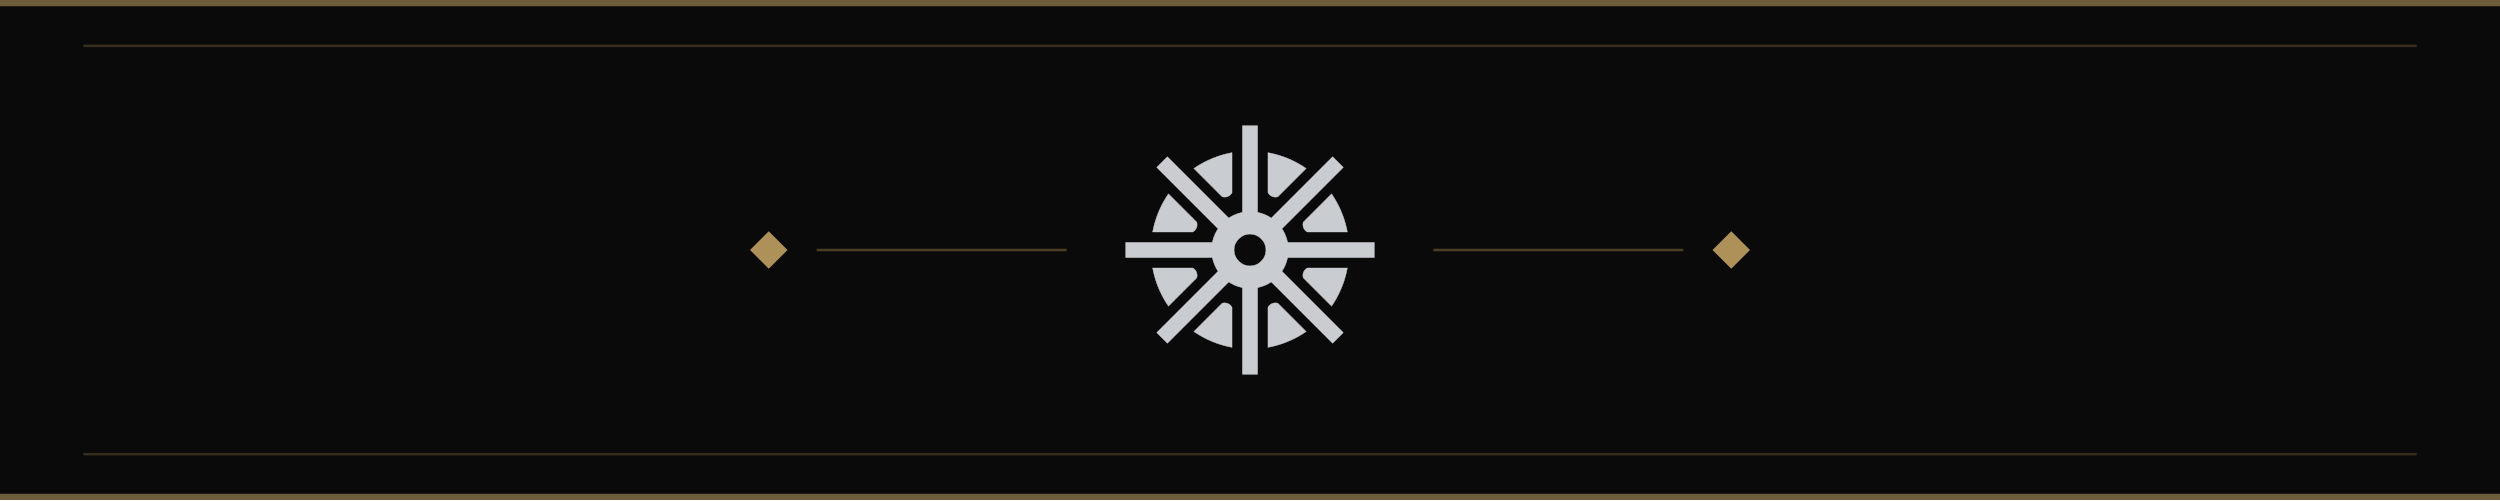
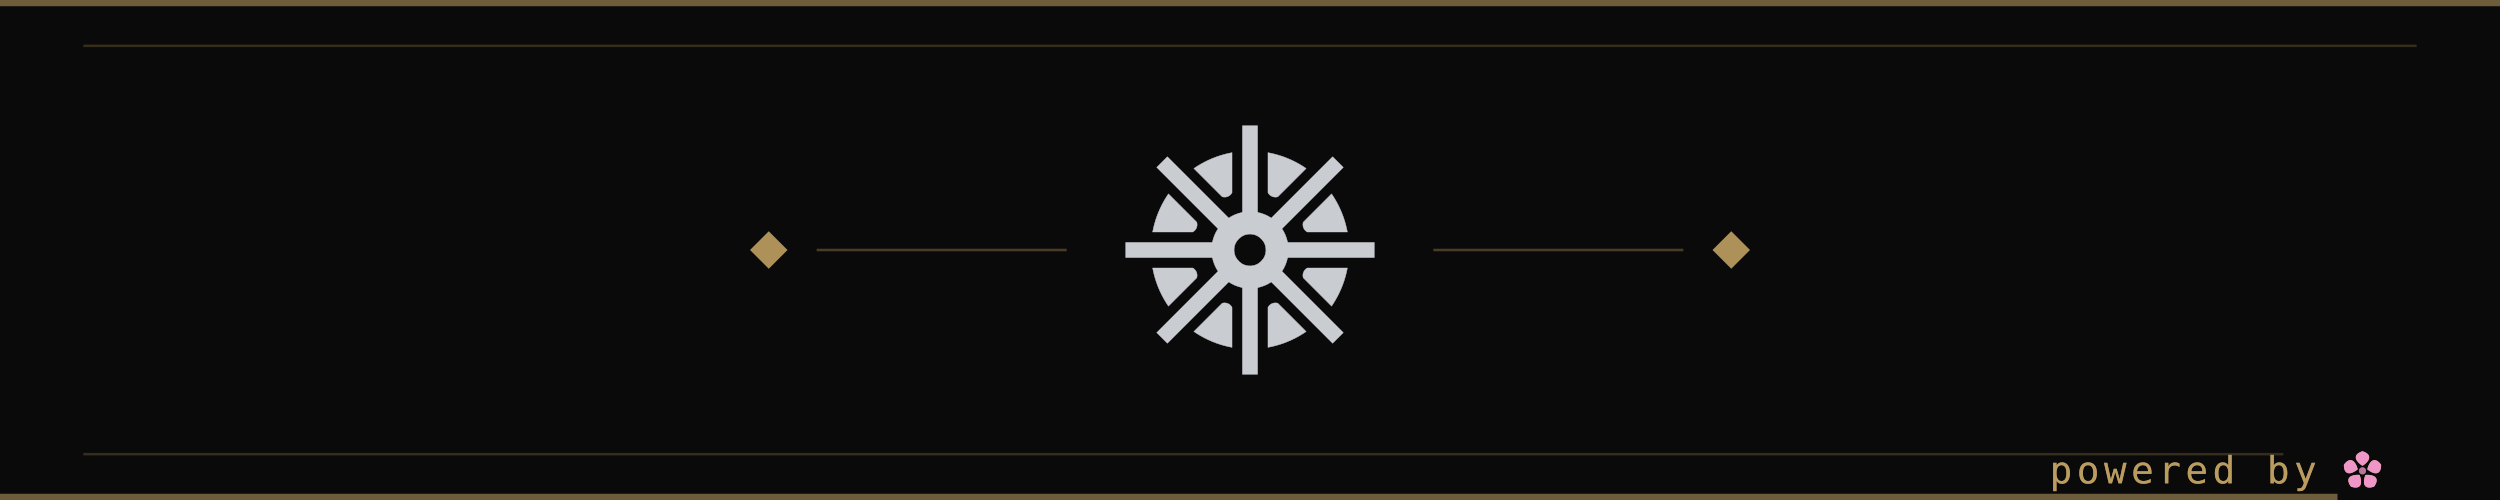
<svg xmlns="http://www.w3.org/2000/svg" viewBox="0 0 1200 240" width="1200" height="240" role="presentation">
  <rect width="1200" height="240" fill="#0a0a0b" />
  <line x1="0" y1="1.5" x2="1200" y2="1.5" stroke="#c0a062" stroke-width="3" opacity="0.55" />
-   <line x1="0" y1="238.5" x2="1200" y2="238.5" stroke="#c0a062" stroke-width="3" opacity="0.55" />
+   <line x1="0" y1="238.5" x2="1122" y2="238.5" stroke="#c0a062" stroke-width="3" opacity="0.55" />
  <line x1="40" y1="22" x2="1160" y2="22" stroke="#8a6d3f" stroke-width="1.2" opacity="0.35" />
-   <line x1="40" y1="218" x2="1160" y2="218" stroke="#8a6d3f" stroke-width="1.2" opacity="0.35" />
+   <line x1="40" y1="218" x2="1096" y2="218" stroke="#8a6d3f" stroke-width="1.2" opacity="0.35" />
  <g stroke="#8a6d3f" stroke-width="1.2" opacity="0.5">
    <line x1="392" y1="120" x2="512" y2="120" />
    <line x1="688" y1="120" x2="808" y2="120" />
  </g>
  <g fill="#c0a062" opacity="0.9">
    <path d="M360 120 l9 -9 9 9 -9 9z" />
    <path d="M822 120 l9 -9 9 9 -9 9z" />
  </g>
  <g transform="translate(540 60) scale(0.1960784)" fill="#c9ccd1" stroke="#c9ccd1" fill-rule="evenodd">
    <path d="M 400.0,306.0 A 94.0,94.0 0 1,1 212.0,306.0 A 94.0,94.0 0 1,1 400.0,306.0 Z M 345.0,306.0 A 39.0,39.0 0 1,0 267.0,306.0 A 39.0,39.0 0 1,0 345.0,306.0 Z" fill="#c9ccd1" />
    <line x1="364.000" y1="306.000" x2="592.000" y2="306.000" stroke="#c9ccd1" stroke-width="38.0" stroke-linecap="square" />
    <line x1="347.012" y1="347.012" x2="508.233" y2="508.233" stroke="#c9ccd1" stroke-width="38.0" stroke-linecap="square" />
    <line x1="306.000" y1="364.000" x2="306.000" y2="592.000" stroke="#c9ccd1" stroke-width="38.0" stroke-linecap="square" />
    <line x1="264.988" y1="347.012" x2="103.767" y2="508.233" stroke="#c9ccd1" stroke-width="38.0" stroke-linecap="square" />
    <line x1="248.000" y1="306.000" x2="20.000" y2="306.000" stroke="#c9ccd1" stroke-width="38.0" stroke-linecap="square" />
    <line x1="264.988" y1="264.988" x2="103.767" y2="103.767" stroke="#c9ccd1" stroke-width="38.0" stroke-linecap="square" />
    <line x1="306.000" y1="248.000" x2="306.000" y2="20.000" stroke="#c9ccd1" stroke-width="38.0" stroke-linecap="square" />
    <line x1="347.012" y1="264.988" x2="508.233" y2="103.767" stroke="#c9ccd1" stroke-width="38.0" stroke-linecap="square" />
    <path d="M 446.339,350.000 L 443.371,351.919 L 440.778,354.319 L 438.635,357.129 L 437.006,360.265 L 436.107,362.946 L 435.585,365.725 L 435.450,368.550 L 435.706,371.367 L 436.347,374.122 L 505.668,443.443 L 511.267,434.931 L 516.504,426.191 L 521.368,417.240 L 525.853,408.091 L 529.948,398.762 L 533.649,389.270 L 536.947,379.630 L 539.837,369.860 L 542.314,359.978 L 544.373,350.000 L 446.339,350.000 Z" fill="#c9ccd1" />
    <path d="M 374.122,436.347 L 370.667,435.606 L 367.136,435.469 L 363.634,435.940 L 360.265,437.006 L 357.732,438.266 L 355.398,439.863 L 353.305,441.765 L 351.495,443.938 L 350.000,446.339 L 350.000,544.373 L 359.978,542.314 L 369.860,539.837 L 379.630,536.947 L 389.270,533.649 L 398.762,529.948 L 408.091,525.853 L 417.240,521.368 L 426.191,516.504 L 434.931,511.267 L 443.443,505.668 L 374.122,436.347 Z" fill="#c9ccd1" />
    <path d="M 262.000,446.339 L 260.081,443.371 L 257.681,440.778 L 254.871,438.635 L 251.735,437.006 L 249.054,436.107 L 246.275,435.585 L 243.450,435.450 L 240.633,435.706 L 237.878,436.347 L 168.557,505.668 L 177.069,511.267 L 185.809,516.504 L 194.760,521.368 L 203.909,525.853 L 213.238,529.948 L 222.730,533.649 L 232.370,536.947 L 242.140,539.837 L 252.022,542.314 L 262.000,544.373 L 262.000,446.339 Z" fill="#c9ccd1" />
    <path d="M 175.653,374.122 L 176.394,370.667 L 176.531,367.136 L 176.060,363.634 L 174.994,360.265 L 173.734,357.732 L 172.137,355.398 L 170.235,353.305 L 168.062,351.495 L 165.661,350.000 L 67.627,350.000 L 69.686,359.978 L 72.163,369.860 L 75.053,379.630 L 78.351,389.270 L 82.052,398.762 L 86.147,408.091 L 90.632,417.240 L 95.496,426.191 L 100.733,434.931 L 106.332,443.443 L 175.653,374.122 Z" fill="#c9ccd1" />
    <path d="M 165.661,262.000 L 168.629,260.081 L 171.222,257.681 L 173.365,254.871 L 174.994,251.735 L 175.893,249.054 L 176.415,246.275 L 176.550,243.450 L 176.294,240.633 L 175.653,237.878 L 106.332,168.557 L 100.733,177.069 L 95.496,185.809 L 90.632,194.760 L 86.147,203.909 L 82.052,213.238 L 78.351,222.730 L 75.053,232.370 L 72.163,242.140 L 69.686,252.022 L 67.627,262.000 L 165.661,262.000 Z" fill="#c9ccd1" />
    <path d="M 237.878,175.653 L 241.333,176.394 L 244.864,176.531 L 248.366,176.060 L 251.735,174.994 L 254.268,173.734 L 256.602,172.137 L 258.695,170.235 L 260.505,168.062 L 262.000,165.661 L 262.000,67.627 L 252.022,69.686 L 242.140,72.163 L 232.370,75.053 L 222.730,78.351 L 213.238,82.052 L 203.909,86.147 L 194.760,90.632 L 185.809,95.496 L 177.069,100.733 L 168.557,106.332 L 237.878,175.653 Z" fill="#c9ccd1" />
    <path d="M 350.000,165.661 L 351.919,168.629 L 354.319,171.222 L 357.129,173.365 L 360.265,174.994 L 362.946,175.893 L 365.725,176.415 L 368.550,176.550 L 371.367,176.294 L 374.122,175.653 L 443.443,106.332 L 434.931,100.733 L 426.191,95.496 L 417.240,90.632 L 408.091,86.147 L 398.762,82.052 L 389.270,78.351 L 379.630,75.053 L 369.860,72.163 L 359.978,69.686 L 350.000,67.627 L 350.000,165.661 Z" fill="#c9ccd1" />
    <path d="M 436.347,237.878 L 435.606,241.333 L 435.469,244.864 L 435.940,248.366 L 437.006,251.735 L 438.266,254.268 L 439.863,256.602 L 441.765,258.695 L 443.938,260.505 L 446.339,262.000 L 544.373,262.000 L 542.314,252.022 L 539.837,242.140 L 536.947,232.370 L 533.649,222.730 L 529.948,213.238 L 525.853,203.909 L 521.368,194.760 L 516.504,185.809 L 511.267,177.069 L 505.668,168.557 L 436.347,237.878 Z" fill="#c9ccd1" />
  </g>
+   <text x="1112" y="232" text-anchor="end" font-family="ui-monospace, SFMono-Regular, Menlo, Consolas, monospace" font-size="18" letter-spacing="2.2" fill="#c0a062" fill-opacity="0.85">powered by</text>
+   <g transform="translate(1134 226)">
+     <circle r="1.7" fill="#8a6d3f" />
+     <path d="M0 -2.4 C 3.4 -4.5, 5.1 -7.8, 0 -9.4 C -5.1 -7.8, -3.4 -4.5, 0 -2.4 Z" transform="rotate(0)" fill="#c0a062" />
+     <path d="M0 -2.4 C 3.4 -4.5, 5.1 -7.8, 0 -9.4 C -5.1 -7.8, -3.4 -4.5, 0 -2.4 Z" transform="rotate(72)" fill="#c0a062" />
+     <path d="M0 -2.4 C 3.4 -4.5, 5.1 -7.8, 0 -9.4 C -5.1 -7.8, -3.4 -4.5, 0 -2.4 Z" transform="rotate(144)" fill="#c0a062" />
+     <path d="M0 -2.4 C 3.4 -4.5, 5.1 -7.8, 0 -9.4 C -5.1 -7.8, -3.4 -4.5, 0 -2.4 Z" transform="rotate(216)" fill="#c0a062" />
+     <path d="M0 -2.4 C 3.4 -4.5, 5.1 -7.8, 0 -9.4 C -5.1 -7.8, -3.4 -4.5, 0 -2.4 Z" transform="rotate(288)" fill="#c0a062" />
+   </g>
+   <text x="1112" y="232" text-anchor="end" font-family="ui-monospace, SFMono-Regular, Menlo, Consolas, monospace" font-size="18" letter-spacing="2.2" fill="#c0a062" fill-opacity="0.85">powered by</text>
+   <g transform="translate(1134 226)">
+     <circle r="1.7" fill="#bb749c" />
+     <path d="M0 -2.4 C 3.4 -4.5, 5.1 -7.8, 0 -9.4 C -5.1 -7.8, -3.4 -4.5, 0 -2.4 Z" transform="rotate(0)" fill="#f095c8" />
+     <path d="M0 -2.4 C 3.4 -4.5, 5.1 -7.8, 0 -9.4 C -5.1 -7.8, -3.4 -4.5, 0 -2.4 Z" transform="rotate(72)" fill="#f095c8" />
+     <path d="M0 -2.4 C 3.4 -4.5, 5.1 -7.8, 0 -9.4 C -5.1 -7.8, -3.4 -4.5, 0 -2.4 Z" transform="rotate(144)" fill="#f095c8" />
+     <path d="M0 -2.4 C 3.4 -4.5, 5.1 -7.8, 0 -9.4 C -5.1 -7.8, -3.4 -4.5, 0 -2.4 Z" transform="rotate(216)" fill="#f095c8" />
+     <path d="M0 -2.4 C 3.4 -4.5, 5.1 -7.8, 0 -9.4 C -5.1 -7.8, -3.4 -4.5, 0 -2.4 Z" transform="rotate(288)" fill="#f095c8" />
+   </g>
</svg>
